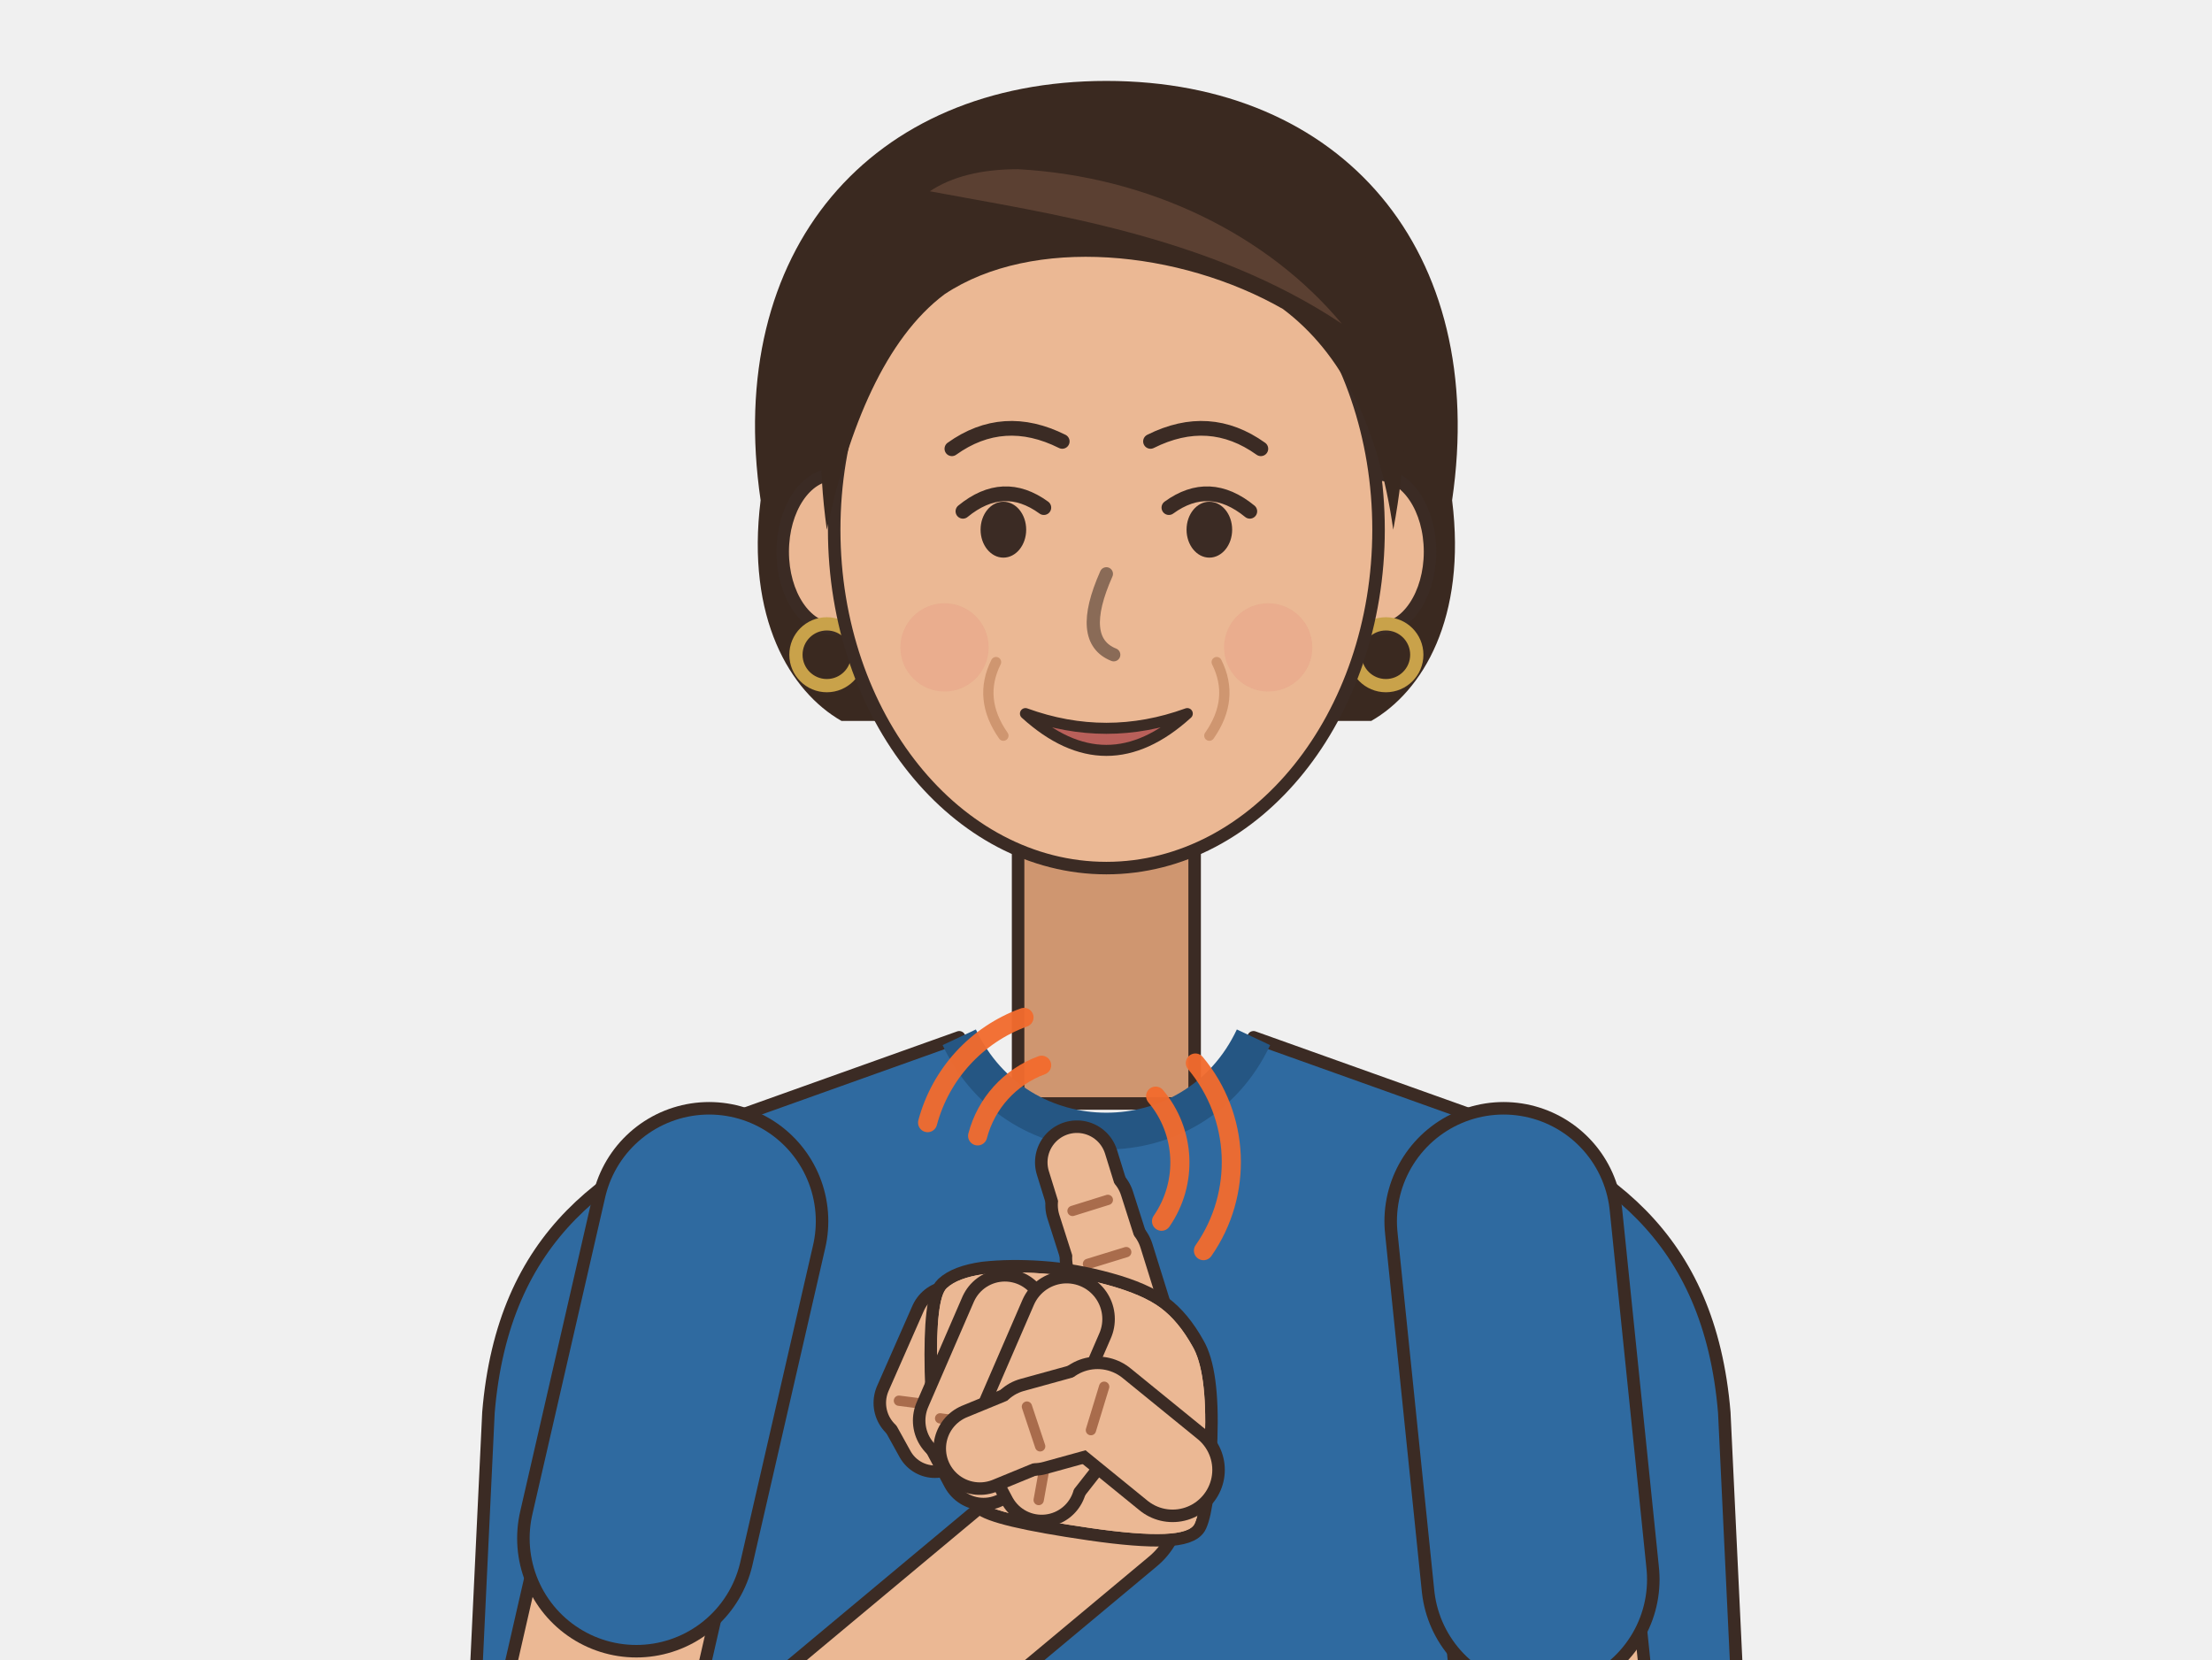
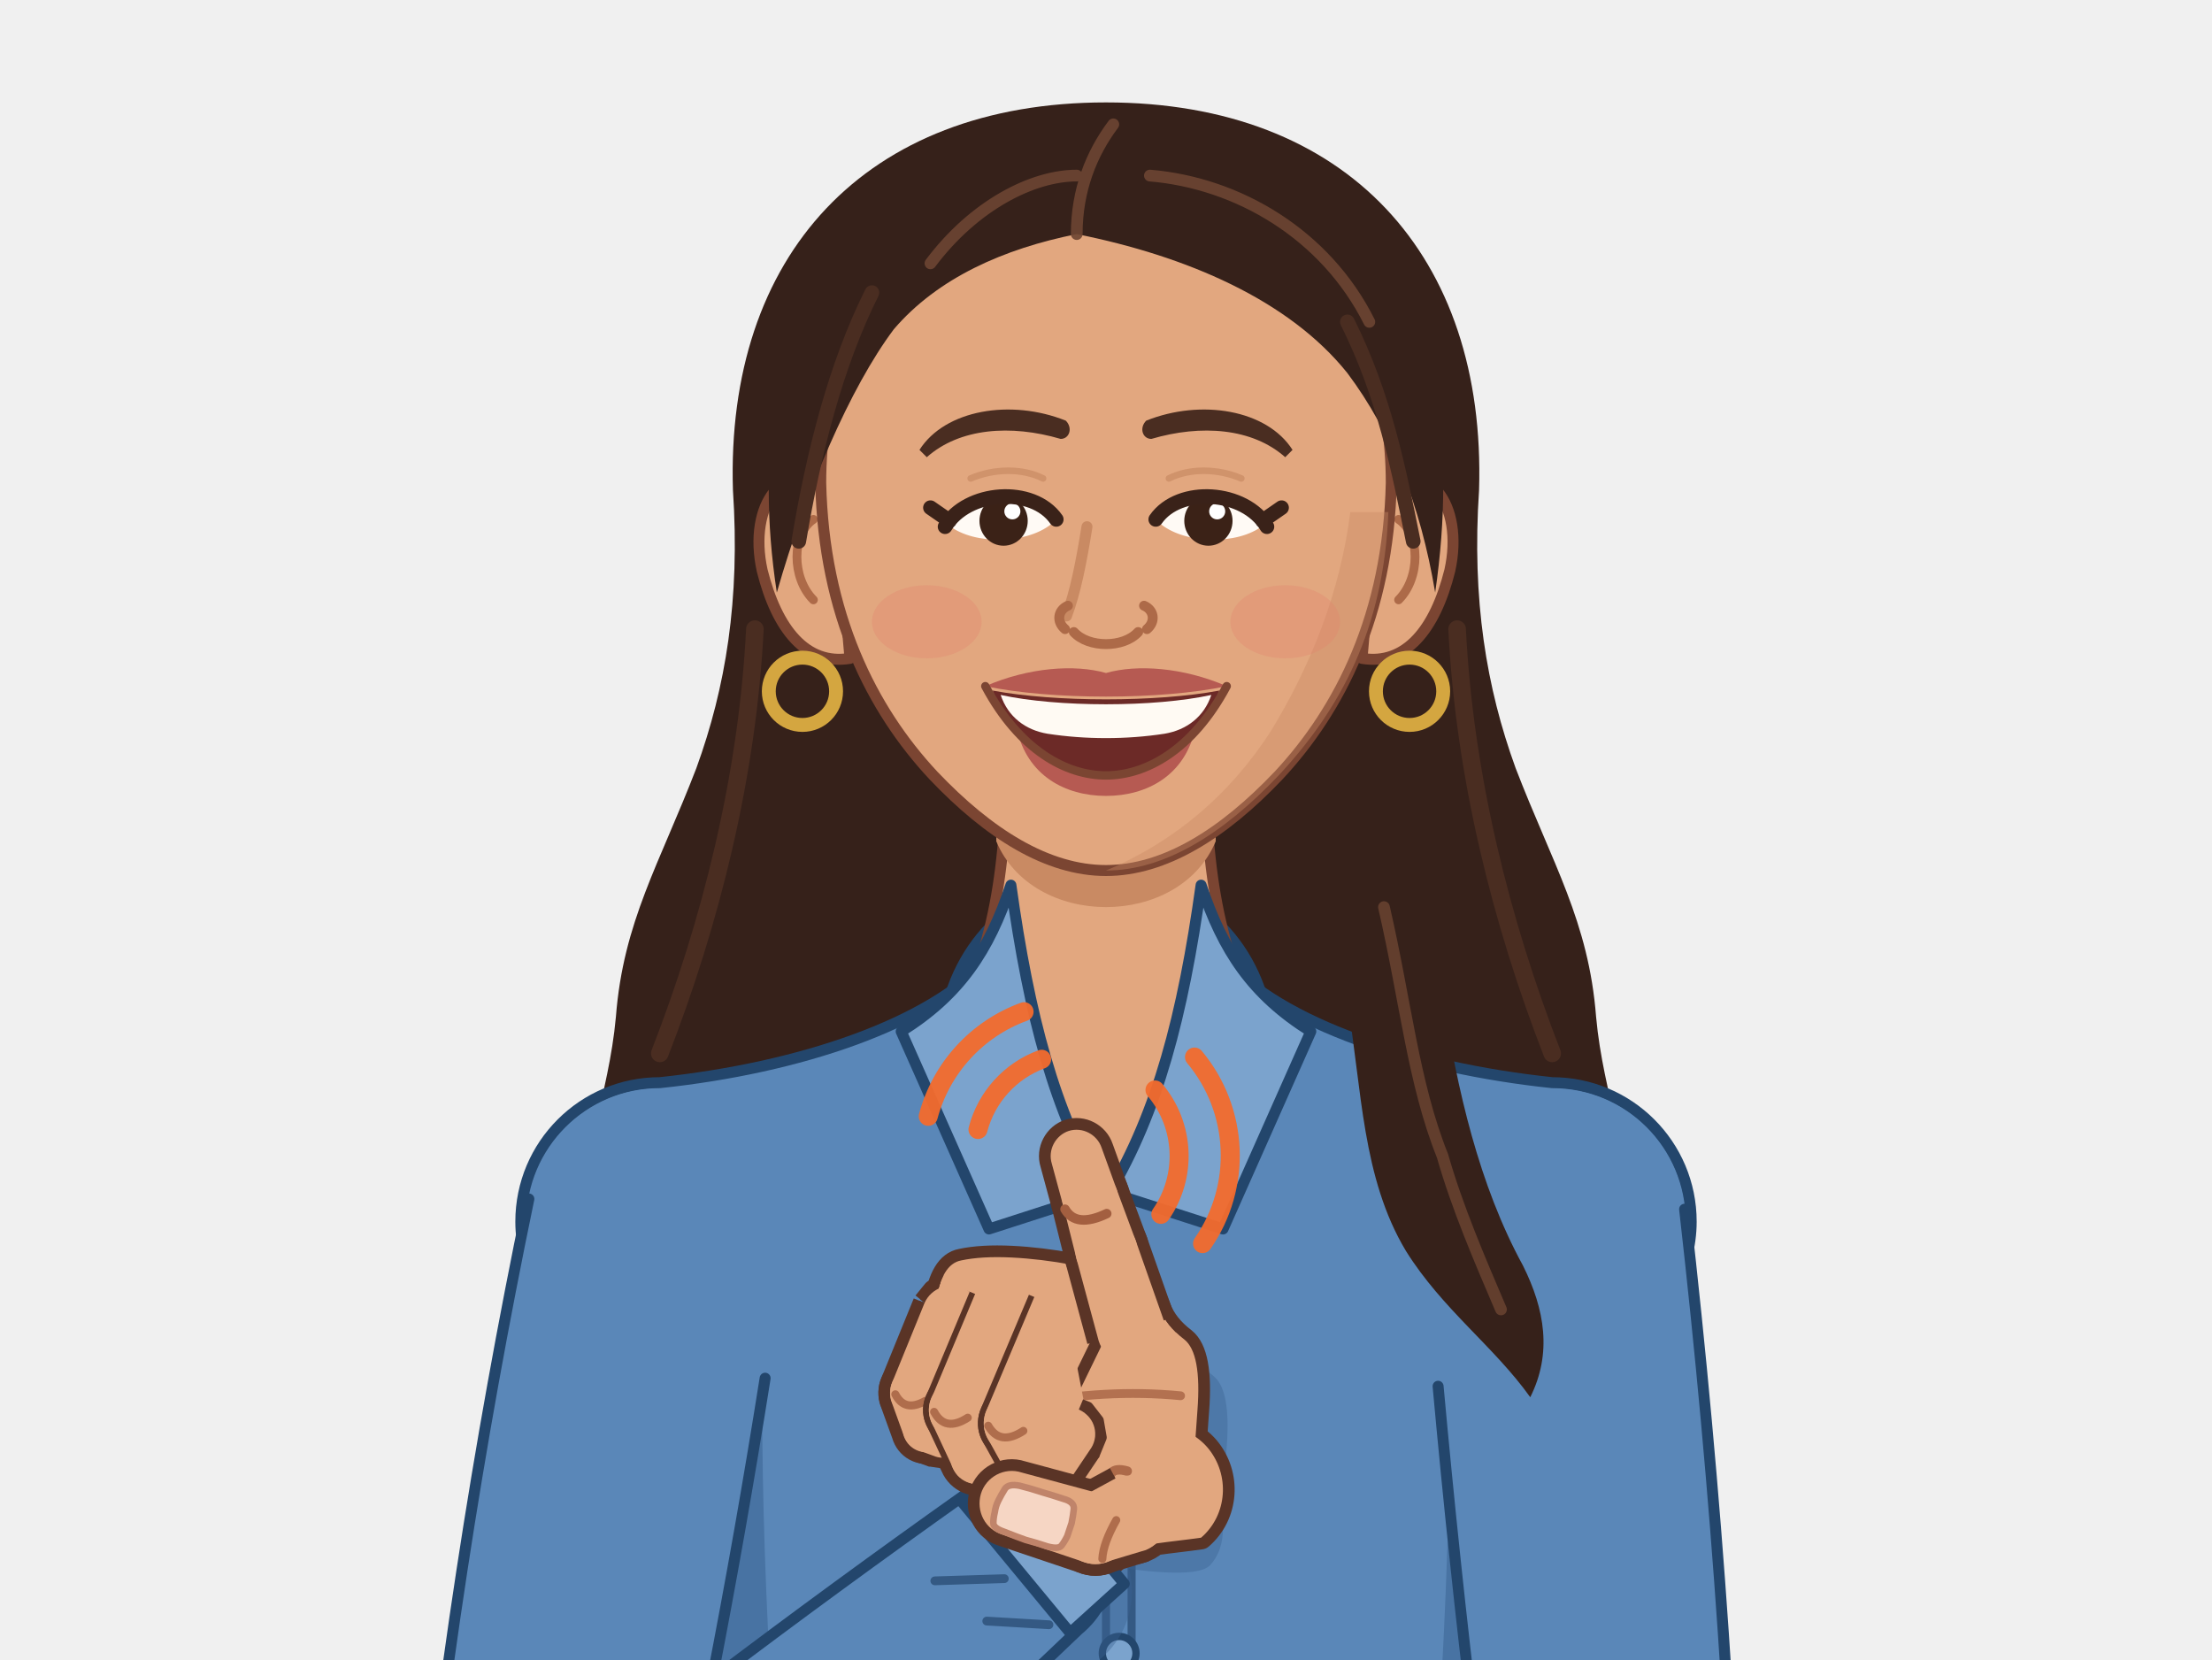
- <svg xmlns="http://www.w3.org/2000/svg" viewBox="49.6 26 300.7 225.6" role="img" aria-label="Sinal de você em Libras">
+ <svg xmlns="http://www.w3.org/2000/svg" viewBox="48.8 26 302.4 226.8" role="img" aria-label="Sinal de você em Libras">
  <defs>
    <marker id="voce-tip" viewBox="0 0 10 10" refX="6" refY="5" markerWidth="3.6" markerHeight="3.6" orient="auto-start-reverse">
      <path d="M0 0L10 5L0 10Z" fill="#f26b2d" />
    </marker>
-     <path id="voce-right-up" d="M146 192L122.5 294.7" />
-     <path id="voce-right-fo" d="M122.5 294.7L199.7 230.3" />
-     <path id="voce-right-sl" d="M146 192L136.1 235.1" />
-     <path id="voce-h0-palm" d="M183.1 230.2Q184.7 231.8 197.8 233.7Q210.9 235.6 212 233.1Q213.1 230.7 213.4 221.5Q213.7 212.4 211.7 209Q209.8 205.6 207.4 203.8Q205 202 200.3 200.7Q195.6 199.4 191.2 199.1Q186.9 198.8 183.3 199.2Q179.8 199.7 178.3 201.1Q176.8 202.5 177 212.4Q177.2 222.2 179.4 225.5Q181.6 228.7 183.1 230.2Z" />
-     <path id="voce-h0-crease" d="M184.9 208.6L195 214.6L201.5 221.4L203.5 226.9" />
-     <path id="voce-h0-pinky-s0" d="M178.9 205.8L174.1 216.7" />
-     <path id="voce-h0-pinky-s1" d="M174.1 216.7L176.7 221.4" />
-     <path id="voce-h0-pinky-s2" d="M176.7 221.4L180 217.1" />
-     <path id="voce-h0-pinky-c0" d="M171.8 216.4L176.5 217" />
-     <path id="voce-h0-pinky-c1" d="M176.5 223.6L176.8 219.3" />
-     <path id="voce-h0-ring-s0" d="M186.2 204.8L180 219.1" />
-     <path id="voce-h0-ring-s1" d="M180 219.1L183.3 225.3" />
-     <path id="voce-h0-ring-s2" d="M183.3 225.3L187 220.4" />
-     <path id="voce-h0-ring-c0" d="M177.4 218.8L182.6 219.5" />
-     <path id="voce-h0-ring-c1" d="M182.9 227.7L183.7 222.9" />
-     <path id="voce-h0-middle-s0" d="M194.6 205.3L187.8 221" />
-     <path id="voce-h0-middle-s1" d="M187.8 221L191.2 227.4" />
-     <path id="voce-h0-middle-s2" d="M191.2 227.4L195.2 222.3" />
-     <path id="voce-h0-middle-c0" d="M185 220.6L190.6 221.4" />
-     <path id="voce-h0-middle-c1" d="M190.8 229.9L191.7 224.9" />
-     <path id="voce-h0-index-s0" d="M203.5 207.9L200.1 197" />
-     <path id="voce-h0-index-s1" d="M200.1 197L197.8 189.8" />
-     <path id="voce-h0-index-s2" d="M197.8 189.8L196 184" />
-     <path id="voce-h0-index-c0" d="M202.7 196.2L197.5 197.8" />
-     <path id="voce-h0-index-c1" d="M200.2 189.1L195.4 190.6" />
-     <path id="voce-h0-thumb-s0" d="M209 225.8L198.8 217.5" />
-     <path id="voce-h0-thumb-s1" d="M198.8 217.5L190.1 219.9" />
-     <path id="voce-h0-thumb-s2" d="M190.1 219.9L182.8 222.9" />
-     <path id="voce-h0-thumb-c0" d="M199.7 214.5L197.9 220.4" />
-     <path id="voce-h0-thumb-c1" d="M189.2 217.2L191 222.6" />
+     <clipPath id="voce-torso">
+       <path d="M184 157C176 166 158 172 139 174C128.5 174 120 182.5 120 193C120 196.3 120.9 199.6 122.5 202.5L142 214C143 246 144 276 145 306L255 306C256 276 257 246 258 214L277.5 202.5C279.1 199.6 280 196.3 280 193C280 182.5 271.5 174 261 174C242 172 224 166 216 157L200 195Z" />
+     </clipPath>
+     <mask id="voce-h0-root" maskUnits="userSpaceOnUse" x="-500" y="-500" width="1500" height="1500">
+       <rect x="-500" y="-500" width="1500" height="1500" fill="#fff" />
+       <use href="#voce-h0-pinky-root" fill="#000" visibility="visible" />
+       <use href="#voce-h0-ring-root" fill="#000" visibility="visible" />
+       <use href="#voce-h0-middle-root" fill="#000" visibility="visible" />
+       <use href="#voce-h0-index-root" fill="#000" visibility="visible" />
+     </mask>
+     <mask id="voce-h0-out" maskUnits="userSpaceOnUse" x="-500" y="-500" width="1500" height="1500">
+       <rect x="-500" y="-500" width="1500" height="1500" fill="#fff" />
+       <use href="#voce-h0-palm" fill="#000" />
+     </mask>
+     <path id="voce-right-up" d="M121.1 189.9c-7 33.7-12.2 67.7-15.6 102.1c-1.5 8.8 4.3 17.1 13.1 18.6c8.8 1.5 17.1-4.3 18.6-13.1c7.6-33.6 14.2-67.4 19.7-101.4c1.8-9.9-4.9-19.3-14.8-21c-9.9-1.8-19.3 4.9-21 14.8z" />
+     <path id="voce-right-upline" d="M121.1 189.9c-7 33.7-12.2 67.7-15.6 102.1c-1.5 8.8 4.3 17.1 13.1 18.6c8.8 1.5 17.1-4.3 18.6-13.1c6.4-27.5 11.8-55.3 16.2-83.1" />
+     <path id="voce-right-fo" d="M131.2 306.7c22.3-18.5 44-37.8 65-57.9c5.1-4.2 5.8-11.8 1.6-16.9c-4.2-5.1-11.7-5.9-16.9-1.7c-23.7 16.8-46.9 34.3-69.4 52.6c-6.6 5.4-7.6 15.2-2.1 21.8c5.4 6.6 15.2 7.6 21.8 2.1z" />
+     <path id="voce-right-folds" d="M192.2 248.1l-8.5-.5m2.4-5.8l-9.5 .3" />
+     <path id="voce-right-cuff" d="M188.3 225.2l-8 6.1l14.8 17.9l7.4-6.7z" />
+     <path id="voce-right-wrist" d="M197.9 220.9l-10.7 8.2l11.3 13.7l10.1-8.8z" />
+     <path id="voce-h0-palm" d="M184.2 230.9q3.2 2.9 13.7 4.4q10.5 1.5 12.3-.3q1.8-1.9 1.8-5.2q-.1-3.2 .5-11q.6-7.8-1.8-9.7q-2.5-1.9-3.4-4.3q-.8-2.4-4.2-3.8q-3.4-1.3-7.7-2.1q-4.3-.8-8.3-1q-4.1-.2-6.9 .4q-2.7 .5-3.5 5.8q-.8 5.3-.9 10.3q-.1 5 2.6 9.3q2.6 4.3 5.8 7.2z" />
+     <path id="voce-h0-lines" d="M175.4 209.8q7.5-1.8 19.2-.4m15.6 7.4q-10.3-1-21.4 1.2" />
+     <path id="voce-h0-thenar" d="M201.7 223c-.6 2-1.2 4-1.8 6c-2.2 1.9-2.5 5.2-.6 7.5c1.9 2.2 5.3 2.4 7.5 .5c2.1-.3 4.1-.5 6.2-.8c3.6-3.1 4-8.6 .9-12.3c-3.1-3.6-8.5-4-12.2-.9z" />
+     <path id="voce-h0-web" d="M207.4 229.6l-4 3.4l.2-2.7l.1-2.8l.2-2.9l0-3.1l0-3.2l-.1-3.3l-.1-3.5l-.2-3.6z" />
+     <path id="voce-h0-thenar-inner" d="M200.6 229.8q-.8-3.6 2.3-2.7" />
+     <path id="voce-h0-pinky-s1" d="M170.6 217.4l1.7 4.7c.5 1.8 2.3 2.8 4.1 2.3c1.8-.5 2.8-2.3 2.3-4.1l-1-4.9c-.6-2-2.6-3.1-4.5-2.6c-2 .6-3.1 2.6-2.6 4.6z" />
+     <path id="voce-h0-pinky-s2" d="M174.2 224.2l2.2 .8c1.6 .7 3.4 0 4.1-1.6c.7-1.6 0-3.4-1.6-4.1l-2.1-1.1c-1.6-.8-3.6 0-4.3 1.7c-.8 1.6 0 3.6 1.7 4.3z" />
+     <path id="voce-h0-pinky-curl" d="M178.9 205.8l-4.8 10.6l1.4 4.8l2.2 1l1.8-4.4" />
+     <path id="voce-h0-pinky-tipcover" d="M179.4 222.9l.7-1.7l-3.4-1.4l-.7 1.7" />
+     <path id="voce-h0-pinky-cap" d="M179.2 218.6l1.6 1.3l.7 1.8l-.3 2l-1.2 1.6l-1.9 .7l-2-.3m0 0l0 0l0 0l0 0l0 0l0 0l0 0" />
+     <path id="voce-h0-pinky-capthin" d="M179.1 219l1.4 1.1l.6 1.7l-.2 1.8l-1.2 1.4l-1.7 .6l-1.7-.2m0 0l0 0l0 0l0 0l0 0l0 0l0 0" />
+     <path id="voce-h0-pinky-i0" d="M175.2 204.1l-4.4 10.8c-.8 1.8 0 4 1.9 4.8c1.8 .9 4 0 4.8-1.8l5.1-10.5" />
+     <path id="voce-h0-pinky-root" d="M175.3 204.2l-4.4 10.7c-.7 1.8 0 3.9 1.8 4.7c1.8 .8 3.9 0 4.7-1.8l5-10.4z" />
+     <path id="voce-h0-pinky-f0" d="M175.2 204.1l-4.4 10.8c-.8 1.8 0 4 1.9 4.8c1.8 .9 4 0 4.8-1.8l5.1-10.5c.9-2 0-4.4-2.1-5.3c-2-.9-4.4 0-5.3 2z" />
+     <path id="voce-h0-pinky-ka" d="M182.6 207.4l.3-2l-.8-2l-1.6-1.3l-2.1-.3l-1.9 .7l-1.3 1.6" />
+     <path id="voce-h0-pinky-sd2" d="M174.2 224.2l2.2 .8m2.5-5.7l-2.1-1.1" />
+     <path id="voce-h0-pinky-w0" d="M175.3 217.5q-2.8 1.6-4.1-.9" />
+     <path id="voce-h0-ring-s1" d="M176.1 220.3l2.9 6.2c.8 1.9 3 2.9 4.9 2.1c1.9-.8 2.8-2.9 2.1-4.9l-2.2-6.5c-.9-2.1-3.3-3.2-5.4-2.3c-2.1 .8-3.2 3.2-2.3 5.4z" />
+     <path id="voce-h0-ring-s2" d="M185 227.9l3.4-3.4c1.4-1.3 1.5-3.5 .2-5c-1.3-1.4-3.5-1.5-4.9-.2l-3.7 3.1c-1.6 1.4-1.7 3.7-.3 5.3c1.4 1.5 3.8 1.6 5.3 .2z" />
+     <path id="voce-h0-ring-curl" d="M186.2 204.8l-6.3 13.9l2.6 6.4l3.5-3.2l2-4.7" />
+     <path id="voce-h0-ring-tipcover" d="M187.9 222.6l.7-1.8l-3.6-1.5l-.8 1.8" />
+     <path id="voce-h0-ring-cap" d="M183.1 218.7l2-1l2.2 .1l1.9 1.2l1 2l-.1 2.2l-1.2 1.8m0 0l0 0l0 0l0 0l0 0l0 0l0 0" />
+     <path id="voce-h0-ring-capthin" d="M183.4 219l1.8-.9l2 .1l1.7 1.1l.9 1.8l-.1 2l-1 1.7m0 0l0 0l0 0l0 0l0 0l0 0l0 0" />
+     <path id="voce-h0-ring-i0" d="M182.1 202.9l-5.9 14.1c-1 2.1-.1 4.6 2 5.5c2.1 .9 4.6 0 5.5-2.1l6.7-13.8" />
+     <path id="voce-h0-ring-root" d="M182.2 203l-5.9 14.1c-.9 2 0 4.3 2 5.3c2 .9 4.4 0 5.3-2l6.6-13.8z" />
+     <path id="voce-h0-ring-f0" d="M182.1 202.9l-5.9 14.1c-1 2.1-.1 4.6 2 5.5c2.1 .9 4.6 0 5.5-2.1l6.7-13.8c1-2.3 0-5-2.3-6c-2.3-1-5 0-6 2.3z" />
+     <path id="voce-h0-ring-ka" d="M190.4 206.6l.4-2.3l-.9-2.2l-1.8-1.5l-2.3-.4l-2.2 .9l-1.5 1.8" />
+     <path id="voce-h0-ring-sd2" d="M185 227.9l3.4-3.4m-4.7-5.2l-3.7 3.1" />
+     <path id="voce-h0-ring-w0" d="M181.1 219.8q-3.1 2-4.6-.8" />
+     <path id="voce-h0-middle-s1" d="M183.7 222.4l3.7 6.7c1 1.9 3.3 2.7 5.3 1.8c1.9-1 2.7-3.3 1.8-5.3l-2.9-7c-1.1-2.1-3.7-3-5.9-2c-2.1 1.1-3 3.7-2 5.8z" />
+     <path id="voce-h0-middle-s2" d="M194.1 229.7l3.7-5.5c1.2-1.6 .9-3.9-.8-5.1c-1.6-1.2-3.9-.9-5.1 .8l-4.1 5.1c-1.3 1.7-.9 4.2 .8 5.5c1.8 1.3 4.2 .9 5.5-.8z" />
+     <path id="voce-h0-middle-curl" d="M194.6 205.3l-7 15.2l3.3 6.8l4-5.3l2-4.8" />
+     <path id="voce-h0-middle-tipcover" d="M196.8 222.8l.7-1.9l-3.7-1.5l-.8 1.8" />
+     <path id="voce-h0-middle-cap" d="M191.3 219.4l1.8-1.5l2.3-.3l2.1 .8l1.4 1.8l.4 2.3l-.9 2.2m0 0l0 0l0 0l0 0l0 0l0 0l0 0" />
+     <path id="voce-h0-middle-capthin" d="M191.6 219.6l1.6-1.3l2.1-.3l2 .8l1.3 1.6l.3 2.1l-.8 1.9m0 0l0 0l0 0l0 0l0 0l0 0l0 0" />
+     <path id="voce-h0-middle-i0" d="M190.2 203.3l-6.5 15.4c-1 2.2-.1 4.8 2.1 5.8c2.2 1 4.8 0 5.8-2.2l7.3-15" />
+     <path id="voce-h0-middle-root" d="M190.4 203.4l-6.6 15.4c-.9 2.1 0 4.6 2.1 5.5c2.1 1 4.6 .1 5.5-2l7.4-15.1z" />
+     <path id="voce-h0-middle-f0" d="M190.2 203.3l-6.5 15.4c-1 2.2-.1 4.8 2.1 5.8c2.2 1 4.8 0 5.8-2.2l7.3-15c1.1-2.4 .1-5.2-2.3-6.3c-2.4-1.1-5.3-.1-6.4 2.3z" />
+     <path id="voce-h0-middle-ka" d="M198.9 207.3l.5-2.4l-.9-2.4l-1.9-1.5l-2.5-.5l-2.3 .9l-1.6 1.9" />
+     <path id="voce-h0-middle-sd2" d="M194.1 229.7l3.7-5.5m-5.9-4.3l-4.1 5.1" />
+     <path id="voce-h0-middle-w0" d="M188.7 221.6q-3.2 2.1-4.8-.7" />
+     <path id="voce-h0-index-s1" d="M204.1 195.7l-2.6-7c-.7-2.1-2.8-3.2-4.8-2.6c-2 .7-3.2 2.8-2.5 4.9l1.8 7.2c.7 2.3 3.1 3.5 5.3 2.8c2.3-.7 3.5-3.1 2.8-5.3z" />
+     <path id="voce-h0-index-s2" d="M201.5 188.7l-2.1-5.8c-.6-1.8-2.6-2.9-4.5-2.3c-1.8 .6-2.9 2.6-2.3 4.5l1.6 5.9c.6 2 2.7 3.1 4.8 2.5c2-.7 3.1-2.8 2.5-4.8z" />
+     <path id="voce-h0-index-i0" d="M207.9 206.5l-3.8-10.8c-.7-2.2-3.1-3.5-5.3-2.8c-2.2 .7-3.5 3.1-2.8 5.3l3 11.1" />
+     <path id="voce-h0-index-root" d="M207.8 206.6l-3.8-10.8c-.7-2.2-3-3.4-5.2-2.7c-2.1 .7-3.3 2.9-2.6 5.1l3 11z" />
+     <path id="voce-h0-index-f0" d="M207.9 206.5l-3.8-10.8c-.7-2.2-3.1-3.5-5.3-2.8c-2.2 .7-3.5 3.1-2.8 5.3l3 11.1c.8 2.5 3.4 3.8 5.9 3.1c2.4-.8 3.8-3.4 3-5.9z" />
+     <path id="voce-h0-index-ka" d="M199 209.3l1.3 2l2.2 1.2l2.4-.1l2-1.3l1.1-2.2l-.1-2.4" />
+     <path id="voce-h0-index-c1" d="M200.1 191.9q-4.2 2-5.7-.6" />
+     <path id="voce-h0-thumb-s1" d="M201.3 228.1l-4.6 2.5c-2.4 1-3.6 3.8-2.6 6.2c1 2.5 3.9 3.7 6.3 2.6l5-1.5c2.7-1.1 4-4.2 2.9-6.9c-1.2-2.7-4.3-4-7-2.9z" />
+     <path id="voce-h0-thumb-s2" d="M200 230.4l-11.5-3.1c-2.4-.8-4.9 .6-5.6 2.9c-.7 2.4 .6 4.9 3 5.6l11.3 3.8c2.5 .8 5.2-.7 6-3.2c.8-2.5-.7-5.2-3.2-6z" />
+     <path id="voce-h0-thumb-i1" d="M201.3 228.1l-4.6 2.5c-2.4 1-3.6 3.8-2.6 6.2c1 2.5 3.9 3.7 6.3 2.6l5-1.5" />
+     <path id="voce-h0-thumb-w1" d="M199.5 239.1q.1-2.1 1.9-5.3" />
+     <path id="voce-h0-thumb-nail" d="M193.9 237.3q-.4 .5-1.9 .1q-1.5-.5-3-.9q-1.4-.5-2.9-1.1q-1.5-.5-1.5-1.2q0-.7 .2-1.5q.1-.8 .5-1.6q.4-.8 .9-1.6q.5-.7 2-.4q1.6 .4 3.1 .9q1.4 .4 2.9 .9q1.5 .4 1.4 1.4q-.1 .9-.3 1.9q-.3 .9-.6 1.8q-.4 .8-.8 1.3z" />
  </defs>
  <g id="body">
-     <path d="M153 94C148 60 168 37 200 37C232 37 252 60 247 94C249 110 243 120 236 124L164 124C157 120 151 110 153 94Z" fill="#3a2920" />
-     <ellipse cx="163" cy="101" rx="7" ry="10.5" fill="#ebb894" stroke="#3b2b24" stroke-width="1.7" />
-     <ellipse cx="237" cy="101" rx="7" ry="10.5" fill="#ebb894" stroke="#3b2b24" stroke-width="1.7" />
-     <circle cx="162" cy="115" r="4.2" fill="none" stroke="#c9a24a" stroke-width="1.8" />
-     <circle cx="238" cy="115" r="4.2" fill="none" stroke="#c9a24a" stroke-width="1.8" />
-     <path d="M188 128V176H212V128Z" fill="#cf9670" stroke="#3b2b24" stroke-width="1.7" />
-     <path d="M112 302L116 218C118 194 132 184 152 177L180 167C188 184 212 184 220 167L248 177C268 184 282 194 284 218L288 302Z" fill="#2f6aa0" stroke="#3b2b24" stroke-width="1.7" stroke-linejoin="round" />
-     <path d="M180 167C188 184 212 184 220 167" fill="none" stroke="#255683" stroke-width="5" />
-     <ellipse cx="200" cy="98" rx="37" ry="46" fill="#ebb894" stroke="#3b2b24" stroke-width="1.7" />
-     <path d="M162 98C157 62 176 45 202 45C228 45 246 61 239 98C237 84 232 74 224 68C210 60 190 58 178 66C170 72 165 84 162 98Z" fill="#3a2920" />
-     <path d="M176 52C192 55 214 58 232 70C222 58 206 50 188 49C183 49 179 50 176 52Z" fill="#5b4032" />
-     <circle cx="178" cy="114" r="6" fill="#e58f7c" opacity=".28" />
-     <circle cx="222" cy="114" r="6" fill="#e58f7c" opacity=".28" />
-     <path d="M179 87Q186 82 194 86M206 86Q214 82 221 87" fill="none" stroke="#3b2b24" stroke-width="2" stroke-linecap="round" />
-     <ellipse cx="186" cy="98" rx="3.1" ry="3.8" fill="#3b2b24" />
-     <ellipse cx="214" cy="98" rx="3.1" ry="3.8" fill="#3b2b24" />
-     <path d="M180.5 95.5Q186 91 191.5 95M208.5 95Q214 91 219.5 95.5" fill="none" stroke="#3b2b24" stroke-width="2" stroke-linecap="round" />
-     <path d="M200 104Q196 113 201 115" fill="none" stroke="#3b2b24" stroke-width="1.8" stroke-linecap="round" opacity=".55" />
-     <path d="M185 116Q182.5 121 186 126M215 116Q217.5 121 214 126" fill="none" stroke="#cf9670" stroke-width="1.4" stroke-linecap="round" />
-     <path d="M189 123Q200 133 211 123Q200 127 189 123Z" fill="#b9605a" stroke="#3b2b24" stroke-width="1.5" stroke-linejoin="round" />
-   </g>
-   <g fill="none" stroke-linecap="round">
-     <path d="M254 192L266 308" stroke="#3b2b24" stroke-width="27.4" />
-     <path d="M266 308L270 410" stroke="#3b2b24" stroke-width="23.4" />
-     <path d="M254 192L266 308" stroke="#ebb894" stroke-width="24" />
-     <path d="M266 308L270 410" stroke="#ebb894" stroke-width="20" />
-     <path d="M254 192L259 240.7" stroke="#3b2b24" stroke-width="32.4" />
-     <path d="M254 192L259 240.7" stroke="#2f6aa0" stroke-width="29" />
+     <g stroke-linecap="round" stroke-linejoin="round">
+       <path d="M200 40C233 40 252 61 251 93C250 108 252 120 256 131C261 144 266 152 267 165C268 176 272 184 271 194C270 206 262 214 252 218C254 209 251 202 245 197L155 197C149 202 146 209 148 218C138 214 130 206 129 194C128 184 132 176 133 165C134 152 139 144 144 131C148 120 150 108 149 93C148 61 167 40 200 40Z" fill="#36211a" />
+       <path d="M152 112C151 132 146 152 139 170M248 112C249 132 254 152 261 170" fill="none" stroke="#4a2d21" stroke-width="2.4" />
+       <path d="M178 165C180 154 189 146 200 146C211 146 220 154 222 165Z" fill="#3a6290" stroke="#23466c" stroke-width="1.5" />
+       <path d="M186 121C187 137 186 151 181 162C176 172 169 182 167 200L233 200C231 182 224 172 219 162C214 151 213 137 214 121Z" fill="#e2a77f" stroke="#7b4532" stroke-width="1.5" />
+       <path d="M185 128C190 147 210 147 215 128L215 141C210 153 190 153 185 141Z" fill="#c98a63" />
+       <path d="M184 157C176 166 158 172 139 174C128.5 174 120 182.5 120 193C120 196.3 120.9 199.6 122.5 202.5L142 214C143 246 144 276 145 306L255 306C256 276 257 246 258 214L277.5 202.5C279.1 199.6 280 196.3 280 193C280 182.5 271.5 174 261 174C242 172 224 166 216 157L200 195Z" fill="#5a87b8" stroke="#23466c" stroke-width="1.5" />
+       <path d="M142 214C143 246 144 276 145 306L158 306C155 274 153 244 153 218Z" fill="#4873a3" />
+       <path d="M258 214C257 246 256 276 255 306L242 306C245 274 247 244 247 218Z" fill="#4873a3" />
+       <path d="M200 195V306M203.5 198V306" fill="none" stroke="#23466c" stroke-width="1.1" opacity=".7" />
+       <circle cx="201.8" cy="224" r="2.3" fill="#7ba3cd" stroke="#23466c" stroke-width="1" />
+       <circle cx="201.8" cy="252" r="2.3" fill="#7ba3cd" stroke="#23466c" stroke-width="1" />
+       <circle cx="201.8" cy="280" r="2.3" fill="#7ba3cd" stroke="#23466c" stroke-width="1" />
+       <path d="M187 147C184 156 180 162 172 167L184 194L199.5 189C193 178 189.5 165 187 147Z" fill="#7ba3cd" stroke="#23466c" stroke-width="1.5" />
+       <path d="M213 147C216 156 220 162 228 167L216 194L200.5 189C207 178 210.5 165 213 147Z" fill="#7ba3cd" stroke="#23466c" stroke-width="1.5" />
+       <path d="M163 93C156 88 151 95 153 104C155 112 159 117 165 116Z" fill="#e2a77f" stroke="#7b4532" stroke-width="1.5" />
+       <path d="M237 93C244 88 249 95 247 104C245 112 241 117 235 116Z" fill="#e2a77f" stroke="#7b4532" stroke-width="1.5" />
+       <path d="M160 97C157 99 157 105 160 108M240 97C243 99 243 105 240 108" fill="none" stroke="#ad6a48" stroke-width="1.2" />
+       <circle cx="158.5" cy="120.5" r="4.6" fill="none" stroke="#d4a640" stroke-width="1.9" />
+       <circle cx="241.5" cy="120.5" r="4.6" fill="none" stroke="#d4a640" stroke-width="1.9" />
+       <path d="M200 52C224 52 239 68 239 92C238.6 110 232 123 223.6 132C216 140 208 145 200 145C192 145 184 140 176.4 132C168 123 161.4 110 161 92C161 68 176 52 200 52Z" fill="#e2a77f" stroke="#7b4532" stroke-width="1.5" />
+       <path d="M238.6 96C238 112 232 123 223.6 132C216 140 208 145 200 145C209.5 141 217 134.5 222.5 126C228 117 232 107 233.4 96Z" fill="#c98a63" opacity=".4" />
+       <ellipse cx="175.5" cy="111" rx="7.5" ry="5" fill="#e17f6b" opacity=".3" />
+       <ellipse cx="224.5" cy="111" rx="7.5" ry="5" fill="#e17f6b" opacity=".3" />
+       <path d="M174.5 87.5C178 82 187 80.5 194.5 83.5C195.5 84.5 195 86 193.8 86C187 84 180 84.5 175.5 88.5ZM225.5 87.5C222 82 213 80.5 205.5 83.5C204.5 84.5 205 86 206.2 86C213 84 220 84.5 224.5 88.5Z" fill="#4a2d21" />
+       <path d="M178.5 97.8C181 93.6 190 93.2 192.8 97.4C189.5 100.4 182 100.6 178.5 97.8ZM221.5 97.8C219 93.6 210 93.2 207.2 97.4C210.5 100.4 218 100.6 221.5 97.8Z" fill="#fffaf5" />
+       <ellipse cx="186" cy="97.2" rx="3.3" ry="3.4" fill="#3b2217" />
+       <ellipse cx="214" cy="97.2" rx="3.3" ry="3.4" fill="#3b2217" />
+       <circle cx="187.2" cy="95.9" r="1.1" fill="#fff" />
+       <circle cx="215.2" cy="95.9" r="1.1" fill="#fff" />
+       <path d="M181.5 91.4C184.8 90 188.6 90 191.4 91.4M218.5 91.4C215.2 90 211.4 90 208.6 91.4" fill="none" stroke="#c98a63" stroke-width=".9" opacity=".7" />
+       <path d="M178 98C181 93 190 92.4 193.2 97M178.6 97.2L176 95.4M222 98C219 93 210 92.4 206.8 97M221.4 97.2L224 95.4" fill="none" stroke="#3a2219" stroke-width="2" />
+       <path d="M197.4 98C196.6 103 195.8 107 194.6 110.2" fill="none" stroke="#c98a63" stroke-width="1.5" />
+       <path d="M194.4 112C193.2 111 193.4 109.4 194.8 108.8M205.6 112C206.8 111 206.6 109.4 205.2 108.8M195.6 112.4C197.6 114.6 202.4 114.6 204.4 112.4" fill="none" stroke="#ad6a48" stroke-width="1.35" />
+       <path d="M184.5 120.4C193 122 207 122 215.5 120.4C212 129.4 205.6 131.8 200 131.8C194.4 131.8 188 129.4 184.5 120.4Z" fill="#6c2a27" />
+       <path d="M185.6 121C193.4 122.7 206.6 122.7 214.4 121C213.4 124 211 125.8 208 126.3C202.8 127.1 197.2 127.1 192 126.3C189 125.8 186.6 124 185.6 121Z" fill="#fffaf3" />
+       <path d="M183.5 119.8C189.5 117.2 195.8 116.8 200 118C204.2 116.8 210.5 117.2 216.5 119.8C207.5 121.7 192.5 121.7 183.5 119.8Z" fill="#b65a52" />
+       <path d="M187.8 125.6C191.4 130.4 195.8 131.8 200 131.8C204.2 131.8 208.6 130.4 212.2 125.6C210.8 132 205.6 134.8 200 134.8C194.4 134.8 189.2 132 187.8 125.6Z" fill="#b65a52" />
+       <path d="M183.5 119.8C188.2 128.6 194.6 132 200 132C205.4 132 211.8 128.6 216.5 119.8" fill="none" stroke="#7b4532" stroke-width="1.15" />
+       <path d="M155 107C149 68 168 42 200 42C232 42 251 66 245 107C243 95 239 85 233 77C225 67 211 61 196 58C186 60 177 64 171 71C165 79 159 93 155 107Z" fill="#36211a" />
+       <path d="M196 58C196 52 198 47 201 43M176 62C182 54 190 50 196 50M206 50C218 51 230 58 236 70" fill="none" stroke="#6d4532" stroke-width="1.6" opacity=".9" />
+       <path d="M168 66C163 76 160 88 158 100M233 70C238 80 240 90 242 100" fill="none" stroke="#4a2d21" stroke-width="2" />
+     </g>
+   </g>
+   <g stroke-linecap="round" stroke-linejoin="round">
+     <path d="M257.5 310c1.9 33.7 4.7 67.3 8.5 100.9c.5 7.2 6.7 12.6 13.9 12.1c7.2-.5 12.6-6.7 12.1-13.9c-.9-33.8-2.7-67.5-5.5-101.1c-.6-8-7.5-14-15.5-13.5c-8 .6-14 7.5-13.5 15.5z" fill="#5a87b8" stroke="#23466c" stroke-width="1.5" />
+     <path d="M242.9 194.7c2.9 38.8 7.6 77.3 14.1 115.7c.8 8.3 8.1 14.4 16.4 13.6c8.3-.8 14.4-8.1 13.6-16.4c-1.6-38.9-4.2-77.6-7.9-116.3c-.9-10-9.8-17.4-19.8-16.4c-10 .9-17.4 9.8-16.4 19.8z" fill="#5a87b8" />
+     <path d="M279.1 191.3c4.4 38.6 7.1 77.3 7.9 116.3c.8 8.3-5.3 15.6-13.6 16.4c-8.3 .8-15.6-5.3-16.4-13.6c-4.9-31.5-8.7-63.1-11.6-94.9" fill="none" stroke="#23466c" stroke-width="1.5" />
+   </g>
+   <path d="M229 139C238 141 244 150 246 162C248 175 251 188 257 199C260 205 261 211 258 217C253 210 246 205 241 197C235 187 235 175 233 163C232 154 230 146 226 141Z" fill="#36211a" />
+   <path d="M238 150C241 163 242 174 246 184C248 191 251 198 254 205" fill="none" stroke="#6d4532" stroke-width="1.6" stroke-linecap="round" opacity=".8" />
+   <g clip-path="url(#voce-torso)">
+     <use href="#voce-right-fo" transform="translate(3 4)" fill="#3a6290" stroke="none" opacity=".4" />
+   </g>
+   <g stroke-linecap="round" stroke-linejoin="round">
+     <use href="#voce-right-up" fill="#5a87b8" />
+     <use href="#voce-right-upline" fill="none" stroke="#23466c" stroke-width="1.5" />
+     <use href="#voce-right-fo" fill="#5a87b8" stroke="#23466c" stroke-width="1.5" />
+     <use href="#voce-right-folds" fill="none" stroke="#23466c" stroke-width="1.2" opacity=".7" />
+     <use href="#voce-right-wrist" fill="#e2a77f" stroke="#5a3426" stroke-width="1.6" />
+     <use href="#voce-right-cuff" fill="#7ba3cd" stroke="#23466c" stroke-width="1.5" />
+   </g>
+   <g clip-path="url(#voce-torso)">
+     <use href="#voce-h0-palm" transform="translate(4 5)" fill="#3a6290" stroke="none" opacity=".4" />
  </g>
  <g fill="none" stroke-linecap="round" stroke-linejoin="round">
-     <use href="#voce-right-up" stroke="#3b2b24" stroke-width="27.4" />
-     <use href="#voce-right-up" stroke="#ebb894" stroke-width="24" />
-     <use href="#voce-right-sl" stroke="#3b2b24" stroke-width="32.4" />
-     <use href="#voce-right-sl" stroke="#2f6aa0" stroke-width="29" />
-     <use href="#voce-right-fo" stroke="#3b2b24" stroke-width="22.4" />
-     <use href="#voce-right-fo" stroke="#ebb894" stroke-width="19" />
-   </g>
-   <g fill="none" stroke-linecap="round" stroke-linejoin="round">
-     <use href="#voce-h0-pinky-s0" stroke="#3b2b24" stroke-width="11.5" visibility="visible" />
-     <use href="#voce-h0-pinky-s1" stroke="#3b2b24" stroke-width="11" visibility="visible" />
-     <use href="#voce-h0-pinky-s2" stroke="#3b2b24" stroke-width="10.3" visibility="visible" />
-     <use href="#voce-h0-pinky-s0" stroke="#ebb894" stroke-width="8.1" visibility="visible" />
-     <use href="#voce-h0-pinky-s1" stroke="#ebb894" stroke-width="7.6" visibility="visible" />
-     <use href="#voce-h0-pinky-s2" stroke="#ebb894" stroke-width="6.9" visibility="visible" />
-     <use href="#voce-h0-pinky-c0" stroke="#a96c4c" stroke-width="1.4" visibility="visible" />
-     <use href="#voce-h0-pinky-c1" stroke="#a96c4c" stroke-width="1.4" visibility="visible" />
-     <use href="#voce-h0-index-s0" stroke="#3b2b24" stroke-width="12.9" visibility="visible" />
-     <use href="#voce-h0-index-s1" stroke="#3b2b24" stroke-width="12.2" visibility="visible" />
-     <use href="#voce-h0-index-s2" stroke="#3b2b24" stroke-width="11.4" visibility="visible" />
-     <use href="#voce-h0-index-s0" stroke="#ebb894" stroke-width="9.5" visibility="visible" />
-     <use href="#voce-h0-index-s1" stroke="#ebb894" stroke-width="8.8" visibility="visible" />
-     <use href="#voce-h0-index-s2" stroke="#ebb894" stroke-width="8" visibility="visible" />
-     <use href="#voce-h0-index-c0" stroke="#a96c4c" stroke-width="1.4" visibility="visible" />
-     <use href="#voce-h0-index-c1" stroke="#a96c4c" stroke-width="1.4" visibility="visible" />
-     <use href="#voce-h0-palm" fill="#ebb894" stroke="#3b2b24" stroke-width="3.4" paint-order="stroke" />
-     <use href="#voce-h0-palm" fill="#ebb894" />
-     <use href="#voce-h0-crease" stroke="#cf9670" stroke-width="1.6" visibility="visible" />
-     <use href="#voce-h0-ring-s0" stroke="#3b2b24" stroke-width="12.6" visibility="visible" />
-     <use href="#voce-h0-ring-s1" stroke="#3b2b24" stroke-width="12" visibility="visible" />
-     <use href="#voce-h0-ring-s2" stroke="#3b2b24" stroke-width="11.3" visibility="visible" />
-     <use href="#voce-h0-ring-s0" stroke="#ebb894" stroke-width="9.2" visibility="visible" />
-     <use href="#voce-h0-ring-s1" stroke="#ebb894" stroke-width="8.6" visibility="visible" />
-     <use href="#voce-h0-ring-s2" stroke="#ebb894" stroke-width="7.9" visibility="visible" />
-     <use href="#voce-h0-ring-c0" stroke="#a96c4c" stroke-width="1.4" visibility="visible" />
-     <use href="#voce-h0-ring-c1" stroke="#a96c4c" stroke-width="1.4" visibility="visible" />
-     <use href="#voce-h0-middle-s0" stroke="#3b2b24" stroke-width="13.1" visibility="visible" />
-     <use href="#voce-h0-middle-s1" stroke="#3b2b24" stroke-width="12.4" visibility="visible" />
-     <use href="#voce-h0-middle-s2" stroke="#3b2b24" stroke-width="11.6" visibility="visible" />
-     <use href="#voce-h0-middle-s0" stroke="#ebb894" stroke-width="9.7" visibility="visible" />
-     <use href="#voce-h0-middle-s1" stroke="#ebb894" stroke-width="9" visibility="visible" />
-     <use href="#voce-h0-middle-s2" stroke="#ebb894" stroke-width="8.2" visibility="visible" />
-     <use href="#voce-h0-middle-c0" stroke="#a96c4c" stroke-width="1.4" visibility="visible" />
-     <use href="#voce-h0-middle-c1" stroke="#a96c4c" stroke-width="1.4" visibility="visible" />
-     <use href="#voce-h0-thumb-s0" stroke="#3b2b24" stroke-width="14.2" visibility="visible" />
-     <use href="#voce-h0-thumb-s1" stroke="#3b2b24" stroke-width="13.4" visibility="visible" />
-     <use href="#voce-h0-thumb-s2" stroke="#3b2b24" stroke-width="12.6" visibility="visible" />
-     <use href="#voce-h0-thumb-s0" stroke="#ebb894" stroke-width="10.8" visibility="visible" />
-     <use href="#voce-h0-thumb-s1" stroke="#ebb894" stroke-width="10" visibility="visible" />
-     <use href="#voce-h0-thumb-s2" stroke="#ebb894" stroke-width="9.2" visibility="visible" />
-     <use href="#voce-h0-thumb-c0" stroke="#a96c4c" stroke-width="1.4" visibility="visible" />
-     <use href="#voce-h0-thumb-c1" stroke="#a96c4c" stroke-width="1.4" visibility="visible" />
+     <use href="#voce-h0-web" stroke="#5a3426" stroke-width="3.2" visibility="visible" />
+     <use href="#voce-h0-thenar" stroke="#5a3426" stroke-width="3.2" visibility="visible" />
+     <use href="#voce-h0-palm" fill="none" stroke="#5a3426" stroke-width="3.2" mask="url(#voce-h0-root)" />
+     <use href="#voce-h0-palm" fill="#e2a77f" />
+     <use href="#voce-h0-web" fill="#e2a77f" visibility="visible" />
+     <use href="#voce-h0-lines" stroke="#a35f40" stroke-width="1.2" opacity=".75" visibility="visible" />
+     <use href="#voce-h0-thenar" fill="#e2a77f" visibility="visible" />
+     <use href="#voce-h0-thenar-inner" stroke="#a35f40" stroke-width="1.3" opacity=".85" visibility="visible" />
+     <use href="#voce-h0-pinky-i0" stroke="#5a3426" stroke-width="3.2" stroke-linecap="butt" visibility="visible" />
+     <use href="#voce-h0-pinky-ka" stroke="#5a3426" stroke-width="3.2" stroke-linecap="butt" mask="url(#voce-h0-out)" visibility="visible" />
+     <use href="#voce-h0-pinky-s1" stroke="#5a3426" stroke-width="3.2" visibility="visible" />
+     <use href="#voce-h0-pinky-sd2" stroke="#5a3426" stroke-width="3.2" stroke-linecap="butt" visibility="visible" />
+     <use href="#voce-h0-pinky-cap" stroke="#5a3426" stroke-width="1.6" visibility="visible" />
+     <use href="#voce-h0-ring-i0" stroke="#5a3426" stroke-width="3.2" stroke-linecap="butt" visibility="visible" />
+     <use href="#voce-h0-ring-ka" stroke="#5a3426" stroke-width="3.2" stroke-linecap="butt" mask="url(#voce-h0-out)" visibility="visible" />
+     <use href="#voce-h0-ring-s1" stroke="#5a3426" stroke-width="3.2" visibility="visible" />
+     <use href="#voce-h0-ring-sd2" stroke="#5a3426" stroke-width="3.2" stroke-linecap="butt" visibility="visible" />
+     <use href="#voce-h0-ring-cap" stroke="#5a3426" stroke-width="1.6" visibility="visible" />
+     <use href="#voce-h0-middle-i0" stroke="#5a3426" stroke-width="3.2" stroke-linecap="butt" visibility="visible" />
+     <use href="#voce-h0-middle-ka" stroke="#5a3426" stroke-width="3.2" stroke-linecap="butt" mask="url(#voce-h0-out)" visibility="visible" />
+     <use href="#voce-h0-middle-s1" stroke="#5a3426" stroke-width="3.2" visibility="visible" />
+     <use href="#voce-h0-middle-sd2" stroke="#5a3426" stroke-width="3.2" stroke-linecap="butt" visibility="visible" />
+     <use href="#voce-h0-middle-cap" stroke="#5a3426" stroke-width="1.6" visibility="visible" />
+     <use href="#voce-h0-pinky-i0" stroke="#5a3426" stroke-width="1.6" stroke-linecap="butt" visibility="visible" />
+     <use href="#voce-h0-pinky-ka" stroke="#5a3426" stroke-width="1.6" stroke-linecap="butt" mask="url(#voce-h0-out)" visibility="visible" />
+     <use href="#voce-h0-pinky-s1" stroke="#5a3426" stroke-width="1.6" visibility="visible" />
+     <use href="#voce-h0-pinky-sd2" stroke="#5a3426" stroke-width="1.6" stroke-linecap="butt" visibility="visible" />
+     <use href="#voce-h0-pinky-capthin" stroke="#5a3426" stroke-width="0.8" visibility="visible" />
+     <use href="#voce-h0-pinky-f0" fill="#e2a77f" visibility="visible" />
+     <use href="#voce-h0-pinky-s1" fill="#e2a77f" visibility="visible" />
+     <use href="#voce-h0-pinky-s2" fill="#e2a77f" visibility="visible" />
+     <use href="#voce-h0-pinky-curl" fill="#e2a77f" visibility="visible" />
+     <use href="#voce-h0-pinky-tipcover" fill="#e2a77f" visibility="visible" />
+     <use href="#voce-h0-pinky-w0" stroke="#a35f40" stroke-width="1.1" opacity=".8" visibility="visible" />
+     <use href="#voce-h0-ring-i0" stroke="#5a3426" stroke-width="1.6" stroke-linecap="butt" visibility="visible" />
+     <use href="#voce-h0-ring-ka" stroke="#5a3426" stroke-width="1.6" stroke-linecap="butt" mask="url(#voce-h0-out)" visibility="visible" />
+     <use href="#voce-h0-ring-s1" stroke="#5a3426" stroke-width="1.6" visibility="visible" />
+     <use href="#voce-h0-ring-sd2" stroke="#5a3426" stroke-width="1.6" stroke-linecap="butt" visibility="visible" />
+     <use href="#voce-h0-ring-capthin" stroke="#5a3426" stroke-width="0.8" visibility="visible" />
+     <use href="#voce-h0-ring-f0" fill="#e2a77f" visibility="visible" />
+     <use href="#voce-h0-ring-s1" fill="#e2a77f" visibility="visible" />
+     <use href="#voce-h0-ring-s2" fill="#e2a77f" visibility="visible" />
+     <use href="#voce-h0-ring-curl" fill="#e2a77f" visibility="visible" />
+     <use href="#voce-h0-ring-tipcover" fill="#e2a77f" visibility="visible" />
+     <use href="#voce-h0-ring-w0" stroke="#a35f40" stroke-width="1.1" opacity=".8" visibility="visible" />
+     <use href="#voce-h0-middle-i0" stroke="#5a3426" stroke-width="1.6" stroke-linecap="butt" visibility="visible" />
+     <use href="#voce-h0-middle-ka" stroke="#5a3426" stroke-width="1.6" stroke-linecap="butt" mask="url(#voce-h0-out)" visibility="visible" />
+     <use href="#voce-h0-middle-s1" stroke="#5a3426" stroke-width="1.6" visibility="visible" />
+     <use href="#voce-h0-middle-sd2" stroke="#5a3426" stroke-width="1.6" stroke-linecap="butt" visibility="visible" />
+     <use href="#voce-h0-middle-capthin" stroke="#5a3426" stroke-width="0.8" visibility="visible" />
+     <use href="#voce-h0-middle-f0" fill="#e2a77f" visibility="visible" />
+     <use href="#voce-h0-middle-s1" fill="#e2a77f" visibility="visible" />
+     <use href="#voce-h0-middle-s2" fill="#e2a77f" visibility="visible" />
+     <use href="#voce-h0-middle-curl" fill="#e2a77f" visibility="visible" />
+     <use href="#voce-h0-middle-tipcover" fill="#e2a77f" visibility="visible" />
+     <use href="#voce-h0-middle-w0" stroke="#a35f40" stroke-width="1.1" opacity=".8" visibility="visible" />
+     <use href="#voce-h0-thumb-i1" stroke="#5a3426" stroke-width="3.2" stroke-linecap="butt" visibility="visible" />
+     <use href="#voce-h0-thumb-s2" stroke="#5a3426" stroke-width="3.2" visibility="visible" />
+     <use href="#voce-h0-thumb-s1" fill="#e2a77f" visibility="visible" />
+     <use href="#voce-h0-thumb-s2" fill="#e2a77f" visibility="visible" />
+     <use href="#voce-h0-thumb-w1" stroke="#a35f40" stroke-width="1.1" opacity=".8" visibility="visible" />
+     <use href="#voce-h0-thumb-nail" fill="#f6d6c4" stroke="#c0846a" stroke-width=".9" visibility="visible" />
+     <use href="#voce-h0-index-i0" stroke="#5a3426" stroke-width="3.2" stroke-linecap="butt" visibility="visible" />
+     <use href="#voce-h0-index-ka" stroke="#5a3426" stroke-width="3.2" stroke-linecap="butt" mask="url(#voce-h0-out)" visibility="visible" />
+     <use href="#voce-h0-index-s1" stroke="#5a3426" stroke-width="3.2" visibility="visible" />
+     <use href="#voce-h0-index-s2" stroke="#5a3426" stroke-width="3.2" visibility="visible" />
+     <use href="#voce-h0-index-f0" fill="#e2a77f" visibility="visible" />
+     <use href="#voce-h0-index-s1" fill="#e2a77f" visibility="visible" />
+     <use href="#voce-h0-index-s2" fill="#e2a77f" visibility="visible" />
+     <use href="#voce-h0-index-c1" stroke="#a35f40" stroke-width="1.3" visibility="visible" />
  </g>
  <g opacity=".95">
    <path d="M 206.7 175 A 14 14 0 0 1 207.5 192" fill="none" stroke="#f26b2d" stroke-width="2.6" stroke-linecap="round" />
    <path d="M 182.5 180.4 A 14 14 0 0 1 191.2 170.8" fill="none" stroke="#f26b2d" stroke-width="2.6" stroke-linecap="round" />
    <path d="M 212.1 170.5 A 21 21 0 0 1 213.2 196" fill="none" stroke="#f26b2d" stroke-width="2.6" stroke-linecap="round" />
    <path d="M 175.7 178.6 A 21 21 0 0 1 188.8 164.3" fill="none" stroke="#f26b2d" stroke-width="2.6" stroke-linecap="round" />
  </g>
</svg>
